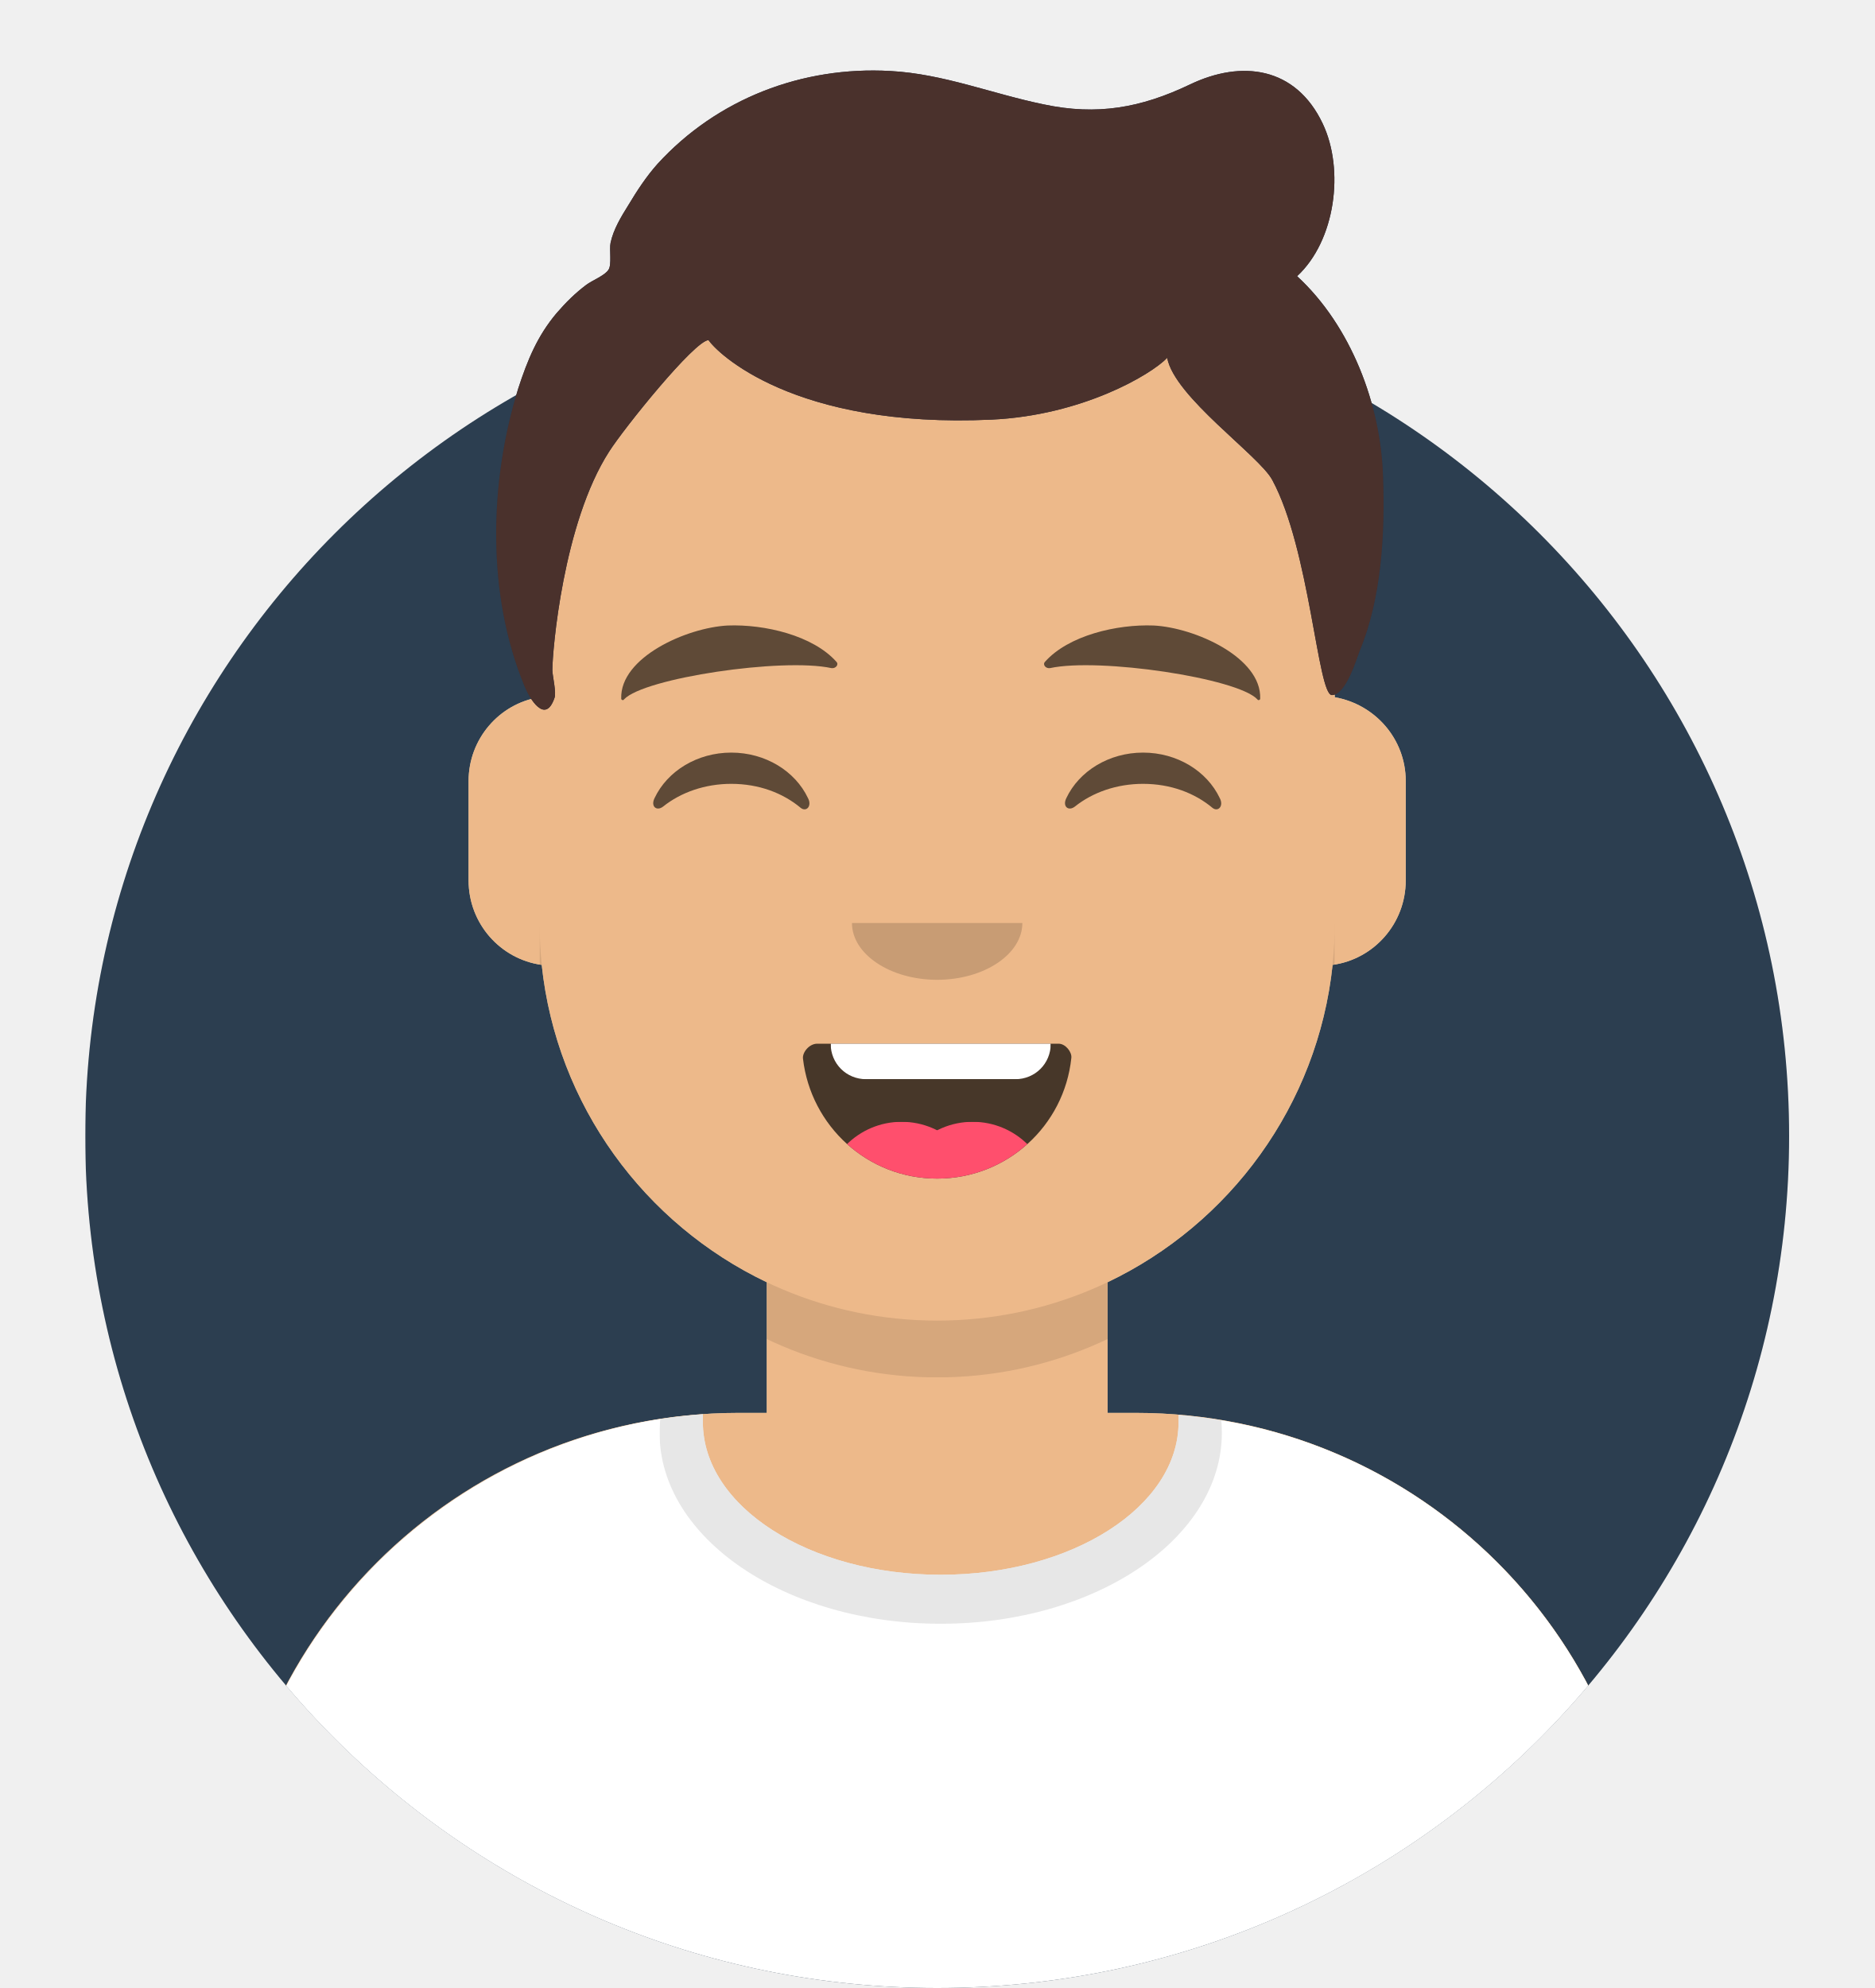
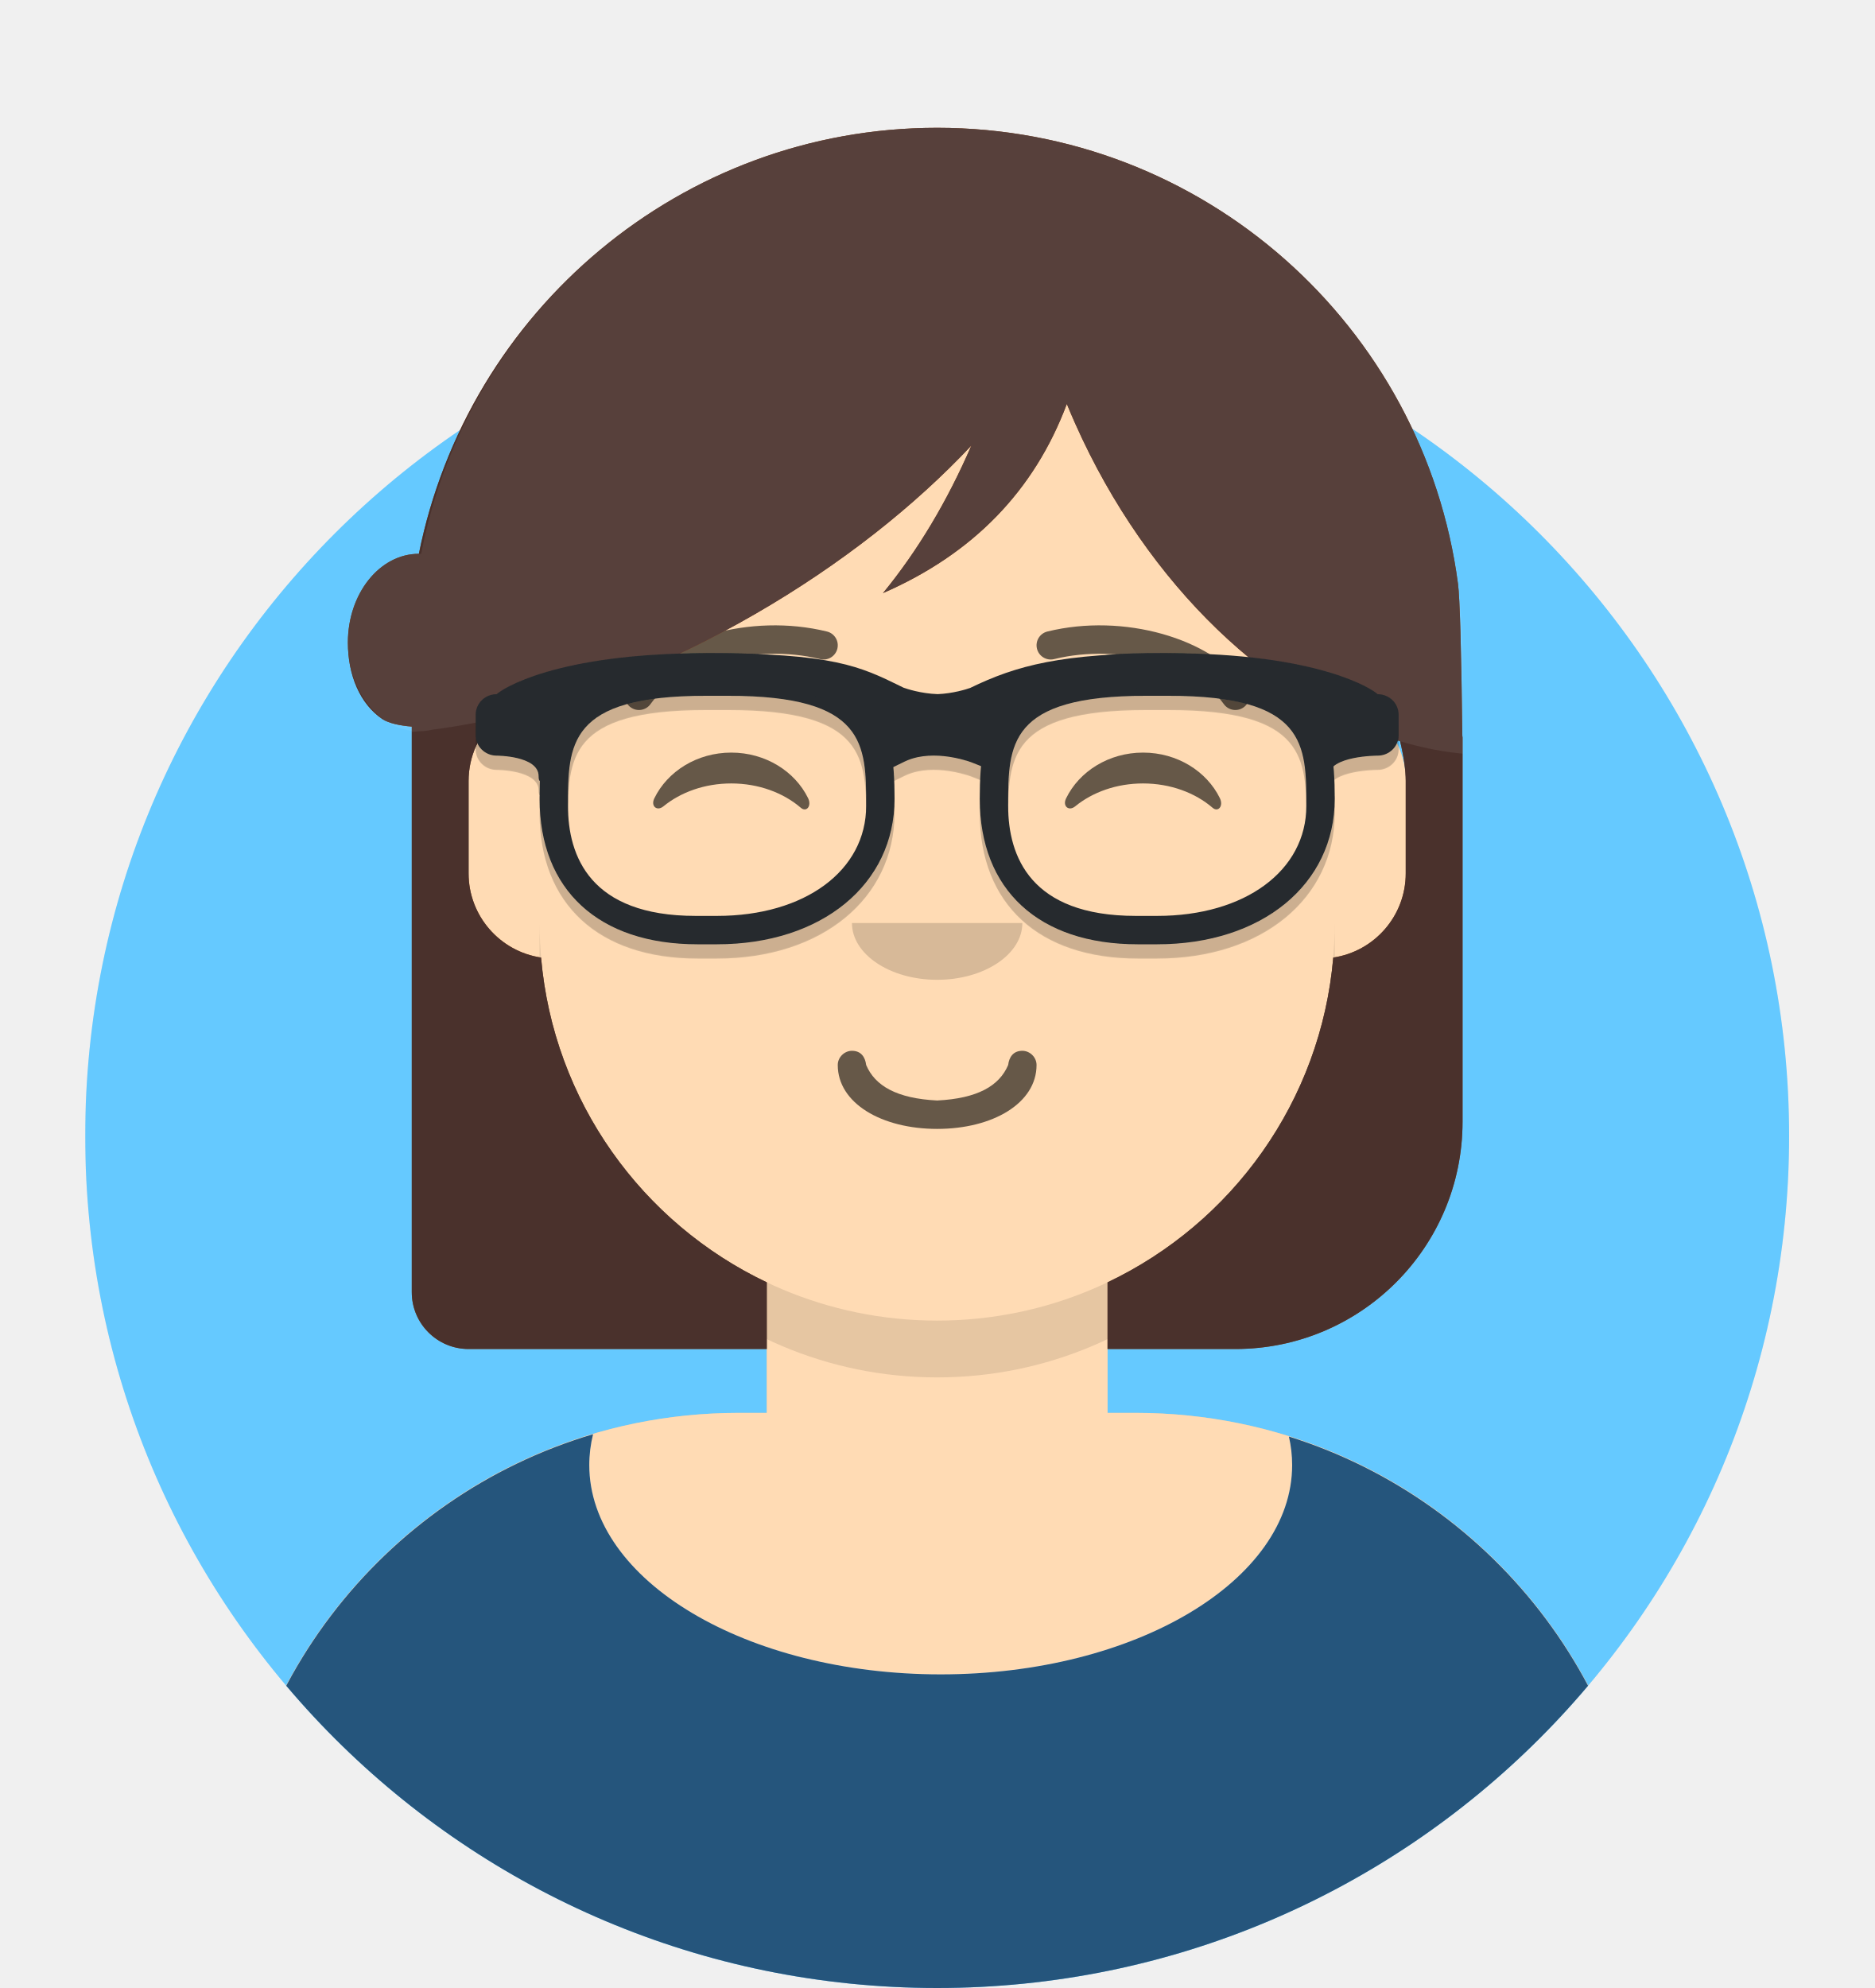
- <svg xmlns="http://www.w3.org/2000/svg" version="1.1" id="Layer_1" x="0px" y="0px" viewBox="0 0 264 280" style="enable-background:new 0 0 264 280;" xml:space="preserve">
-   <style type="text/css">
- 	.st0{fill-rule:evenodd;clip-rule:evenodd;fill:#E6E6E6;}
- 	.st1{filter:url(#Adobe_OpacityMaskFilter);}
- 	.st2{fill-rule:evenodd;clip-rule:evenodd;fill:#FFFFFF;}
- 	.st3{mask:url(#mask-2_1_);}
- 	.st4{fill-rule:evenodd;clip-rule:evenodd;fill:#2C3E50;}
- 	.st5{filter:url(#Adobe_OpacityMaskFilter_1_);}
- 	.st6{mask:url(#mask-4_1_);}
- 	.st7{fill-rule:evenodd;clip-rule:evenodd;fill:#D0C6AC;}
- 	.st8{filter:url(#Adobe_OpacityMaskFilter_2_);}
- 	.st9{mask:url(#mask-6_1_);}
- 	.st10{fill-rule:evenodd;clip-rule:evenodd;fill:#EDB98A;}
- 	.st11{filter:url(#Adobe_OpacityMaskFilter_3_);}
- 	.st12{mask:url(#mask-6_2_);fill-rule:evenodd;clip-rule:evenodd;fill-opacity:0.1;}
- 	.st13{filter:url(#Adobe_OpacityMaskFilter_4_);}
- 	.st14{mask:url(#react-mask-952_1_);}
- 	.st15{filter:url(#Adobe_OpacityMaskFilter_5_);}
- 	.st16{opacity:0.6;mask:url(#react-mask-952_2_);}
- 	.st17{fill-rule:evenodd;clip-rule:evenodd;fill-opacity:0.16;}
- 	.st18{fill-rule:evenodd;clip-rule:evenodd;fill-opacity:0.7;}
- 	.st19{filter:url(#Adobe_OpacityMaskFilter_6_);}
- 	.st20{mask:url(#react-mask-934_1_);fill-rule:evenodd;clip-rule:evenodd;fill:#FFFFFF;}
- 	.st21{filter:url(#Adobe_OpacityMaskFilter_7_);}
- 	.st22{mask:url(#react-mask-934_2_);}
- 	.st23{fill-rule:evenodd;clip-rule:evenodd;fill:#FF4F6D;}
- 	.st24{fill-rule:evenodd;clip-rule:evenodd;fill-opacity:0.6;}
- 	.st25{filter:url(#Adobe_OpacityMaskFilter_8_);}
- 	.st26{mask:url(#react-mask-925_1_);}
- 	.st27{fill-rule:evenodd;clip-rule:evenodd;fill:#28354B;}
- 	.st28{filter:url(#Adobe_OpacityMaskFilter_9_);}
- 	.st29{mask:url(#react-mask-924_1_);}
- 	.st30{fill-rule:evenodd;clip-rule:evenodd;fill:#4A312C;}
- </style>
-   <g>
-     <g transform="translate(-825, -1100)">
+ <svg xmlns="http://www.w3.org/2000/svg" xmlns:xlink="http://www.w3.org/1999/xlink" width="264px" height="280px" viewBox="0 0 264 280" version="1.1">
+   <defs>
+     <circle id="path-1" cx="120" cy="120" r="120" />
+     <path d="M12,160 C12,226.274 65.726,280 132,280 C198.274,280 252,226.274 252,160 L264,160 L264,-1.42108547e-14 L-3.19744231e-14,-1.42108547e-14 L-3.19744231e-14,160 L12,160 Z" id="path-3" />
+     <path d="M124,144.611 L124,163 L128,163 L128,163 C167.765,163 200,195.235 200,235 L200,244 L0,244 L0,235 C-4.86974701e-15,195.235 32.235,163 72,163 L72,163 L76,163 L76,144.611 C58.763,136.422 46.372,119.687 44.305,99.881 C38.48,99.058 34,94.052 34,88 L34,74 C34,68.054 38.325,63.118 44,62.166 L44,56 L44,56 C44,25.072 69.072,5.68137151e-15 100,0 L100,0 L100,0 C130.928,-5.68137151e-15 156,25.072 156,56 L156,62.166 C161.675,63.118 166,68.054 166,74 L166,88 C166,94.052 161.52,99.058 155.695,99.881 C153.628,119.687 141.237,136.422 124,144.611 Z" id="path-5" />
+   </defs>
+   <g id="Avataaar" stroke="none" stroke-width="1" fill="none" fill-rule="evenodd">
+     <g transform="translate(-825, -1100)" id="Avataaar/Circle">
      <g transform="translate(825, 1100)">
-         <g id="Circle" transform="translate(12, 40)">
-           <g id="Circle-Background">
-             <circle class="st0" cx="120" cy="120" r="120" />
-           </g>
-           <defs>
-             <filter id="Adobe_OpacityMaskFilter" filterUnits="userSpaceOnUse" x="0" y="0" width="240" height="240">
-               <feColorMatrix type="matrix" values="1 0 0 0 0  0 1 0 0 0  0 0 1 0 0  0 0 0 1 0" />
-             </filter>
-           </defs>
-           <mask maskUnits="userSpaceOnUse" x="0" y="0" width="240" height="240" id="mask-2_1_">
-             <g class="st1">
-               <circle id="path-1_1_" class="st2" cx="120" cy="120" r="120" />
-             </g>
+         <g id="Circle" stroke-width="1" fill-rule="evenodd" transform="translate(12, 40)">
+           <mask id="mask-2" fill="white">
+             <use xlink:href="#path-1" />
          </mask>
-           <g class="st3">
-             <rect class="st4" width="240" height="240" />
+           <use id="Circle-Background" fill="#E6E6E6" xlink:href="#path-1" />
+           <g id="Color/Palette/Blue-01" mask="url(#mask-2)" fill="#65C9FF">
+             <rect id="🖍Color" x="0" y="0" width="240" height="240" />
          </g>
        </g>
-         <g id="Mask">
- 			</g>
-         <defs>
-           <filter id="Adobe_OpacityMaskFilter_1_" filterUnits="userSpaceOnUse" x="-1" y="0" width="265" height="280">
-             <feColorMatrix type="matrix" values="1 0 0 0 0  0 1 0 0 0  0 0 1 0 0  0 0 0 1 0" />
-           </filter>
-         </defs>
-         <mask maskUnits="userSpaceOnUse" x="-1" y="0" width="265" height="280" id="mask-4_1_">
-           <g class="st5">
-             <path id="path-3_1_" class="st2" d="M12,160c0,66.3,53.7,120,120,120s120-53.7,120-120h12V0H0v160H12z" />
-           </g>
+         <mask id="mask-4" fill="white">
+           <use xlink:href="#path-3" />
        </mask>
-         <g id="Avataaar" class="st6">
+         <g id="Mask" />
+         <g id="Avataaar" stroke-width="1" fill-rule="evenodd" mask="url(#mask-4)">
          <g id="Body" transform="translate(32, 36)">
-             <g>
-               <path class="st7" d="M124,144.6V163h4l0,0c39.8,0,72,32.2,72,72v9H0v-9c0-39.8,32.2-72,72-72l0,0h4v-18.4        c-17.2-8.2-29.6-24.9-31.7-44.7C38.5,99.1,34,94.1,34,88V74c0-5.9,4.3-10.9,10-11.8V56l0,0c0-30.9,25.1-56,56-56l0,0l0,0        c30.9,0,56,25.1,56,56v6.2c5.7,1,10,5.9,10,11.8v14c0,6.1-4.5,11.1-10.3,11.9C153.6,119.7,141.2,136.4,124,144.6z" />
-             </g>
-             <defs>
-               <filter id="Adobe_OpacityMaskFilter_2_" filterUnits="userSpaceOnUse" x="-32" y="0" width="264" height="244">
-                 <feColorMatrix type="matrix" values="1 0 0 0 0  0 1 0 0 0  0 0 1 0 0  0 0 0 1 0" />
-               </filter>
-             </defs>
-             <mask maskUnits="userSpaceOnUse" x="-32" y="0" width="264" height="244" id="mask-6_1_">
-               <g class="st8">
-                 <path id="path-5_1_" class="st2" d="M124,144.6V163h4l0,0c39.8,0,72,32.2,72,72v9H0v-9c0-39.8,32.2-72,72-72l0,0h4v-18.4         c-17.2-8.2-29.6-24.9-31.7-44.7C38.5,99.1,34,94.1,34,88V74c0-5.9,4.3-10.9,10-11.8V56l0,0c0-30.9,25.1-56,56-56l0,0l0,0         c30.9,0,56,25.1,56,56v6.2c5.7,1,10,5.9,10,11.8v14c0,6.1-4.5,11.1-10.3,11.9C153.6,119.7,141.2,136.4,124,144.6z" />
-               </g>
+             <mask id="mask-6" fill="white">
+               <use xlink:href="#path-5" />
            </mask>
-             <g class="st9">
-               <g id="Color" transform="translate(-32, 0)">
-                 <rect class="st10" width="264" height="244" />
+             <use fill="#D0C6AC" xlink:href="#path-5" />
+             <g id="Skin/👶🏽-03-Brown" mask="url(#mask-6)" fill="#FFDBB4">
+               <g transform="translate(-32, 0)" id="Color">
+                 <rect x="0" y="0" width="264" height="244" />
              </g>
            </g>
+             <path d="M156,79 L156,102 C156,132.928 130.928,158 100,158 C69.072,158 44,132.928 44,102 L44,79 L44,94 C44,124.928 69.072,150 100,150 C130.928,150 156,124.928 156,94 L156,79 Z" id="Neck-Shadow" fill-opacity="0.1" fill="#000000" mask="url(#mask-6)" />
+           </g>
+           <g id="Clothing/Shirt-Scoop-Neck" transform="translate(0, 170)">
            <defs>
-               <filter id="Adobe_OpacityMaskFilter_3_" filterUnits="userSpaceOnUse" x="44" y="79" width="112" height="79">
-                 <feColorMatrix type="matrix" values="1 0 0 0 0  0 1 0 0 0  0 0 1 0 0  0 0 0 1 0" />
-               </filter>
+               <path d="M181.544,32.33 C210.784,41.488 232,68.792 232,101.052 L232,110 L32,110 L32,101.052 C32,68.397 53.739,40.82 83.534,32.002 C83.182,33.42 83,34.871 83,36.348 C83,52.629 105.162,65.828 132.5,65.828 C159.838,65.828 182,52.629 182,36.348 C182,34.985 181.845,33.644 181.544,32.33 Z" id="react-path-26" />
            </defs>
-             <mask maskUnits="userSpaceOnUse" x="44" y="79" width="112" height="79" id="mask-6_2_">
-               <g class="st11">
-                 <path id="path-5_2_" class="st2" d="M124,144.6V163h4l0,0c39.8,0,72,32.2,72,72v9H0v-9c0-39.8,32.2-72,72-72l0,0h4v-18.4         c-17.2-8.2-29.6-24.9-31.7-44.7C38.5,99.1,34,94.1,34,88V74c0-5.9,4.3-10.9,10-11.8V56l0,0c0-30.9,25.1-56,56-56l0,0l0,0         c30.9,0,56,25.1,56,56v6.2c5.7,1,10,5.9,10,11.8v14c0,6.1-4.5,11.1-10.3,11.9C153.6,119.7,141.2,136.4,124,144.6z" />
-               </g>
+             <mask id="react-mask-27" fill="white">
+               <use xlink:href="#react-path-26" />
            </mask>
-             <path id="Neck-Shadow" class="st12" d="M156,79v23c0,30.9-25.1,56-56,56s-56-25.1-56-56V79v15c0,30.9,25.1,56,56,56       s56-25.1,56-56V79z" />
+             <use id="Clothes" fill="#E6E6E6" fill-rule="evenodd" xlink:href="#react-path-26" />
+             <g id="Color/Palette/Gray-01" mask="url(#react-mask-27)" fill-rule="evenodd" fill="#25557C">
+               <rect id="🖍Color" x="0" y="0" width="264" height="110" />
+             </g>
          </g>
-           <g transform="translate(0, 170)">
-             <g id="Clothes">
-               <path class="st0" d="M166,29.3c37,3,66,34,66,71.8v8.9H32v-8.9C32,63,61.6,31.8,99,29.2c0,0.4,0,0.7,0,1.1        c0,11.9,15,21.5,33.5,21.5S166,42.2,166,30.3C166,30,166,29.6,166,29.3z" />
+           <g id="Face" transform="translate(76, 82)" fill="#000000">
+             <g id="Mouth/Twinkle" transform="translate(2, 52)" fill-opacity="0.6" fill-rule="nonzero" fill="#000000">
+               <path d="M40,16 C40,21.372 46.158,25 54,25 C61.842,25 68,21.372 68,16 C68,14.895 67.05,14 66,14 C64.707,14 64.13,14.905 64,16 C62.758,18.938 59.683,20.716 54,21 C48.317,20.716 45.242,18.938 44,16 C43.87,14.905 43.293,14 42,14 C40.95,14 40,14.895 40,16 Z" id="Mouth" />
            </g>
-             <defs>
-               <filter id="Adobe_OpacityMaskFilter_4_" filterUnits="userSpaceOnUse" x="0" y="0" width="264" height="110">
-                 <feColorMatrix type="matrix" values="1 0 0 0 0  0 1 0 0 0  0 0 1 0 0  0 0 0 1 0" />
-               </filter>
-             </defs>
-             <mask maskUnits="userSpaceOnUse" x="0" y="0" width="264" height="110" id="react-mask-952_1_">
-               <g class="st13">
-                 <path id="react-path-951_1_" class="st2" d="M166,29.3c37,3,66,34,66,71.8v8.9H32v-8.9C32,63,61.6,31.8,99,29.2         c0,0.4,0,0.7,0,1.1c0,11.9,15,21.5,33.5,21.5S166,42.2,166,30.3C166,30,166,29.6,166,29.3z" />
-               </g>
-             </mask>
-             <g class="st14">
-               <rect class="st2" width="264" height="110" />
+             <g id="Nose/Default" transform="translate(28, 40)" fill-opacity="0.16">
+               <path d="M16,8 C16,12.418 21.373,16 28,16 L28,16 C34.627,16 40,12.418 40,8" id="Nose" />
            </g>
-             <defs>
-               <filter id="Adobe_OpacityMaskFilter_5_" filterUnits="userSpaceOnUse" x="92.9" y="4.9" width="79.3" height="53.8">
-                 <feColorMatrix type="matrix" values="1 0 0 0 0  0 1 0 0 0  0 0 1 0 0  0 0 0 1 0" />
-               </filter>
-             </defs>
-             <mask maskUnits="userSpaceOnUse" x="92.9" y="4.9" width="79.3" height="53.8" id="react-mask-952_2_">
-               <g class="st15">
-                 <path id="react-path-951_2_" class="st2" d="M166,29.3c37,3,66,34,66,71.8v8.9H32v-8.9C32,63,61.6,31.8,99,29.2         c0,0.4,0,0.7,0,1.1c0,11.9,15,21.5,33.5,21.5S166,42.2,166,30.3C166,30,166,29.6,166,29.3z" />
-               </g>
-             </mask>
-             <g id="Shadowy" class="st16">
-               <g transform="translate(92, 4)">
-                 <ellipse class="st17" cx="40.5" cy="27.8" rx="39.6" ry="26.9" />
+             <g id="Eyes/Happy-😁" transform="translate(0, 8)" fill-opacity="0.6">
+               <path d="M16.16,22.447 C18.007,18.649 22.164,16 26.998,16 C31.814,16 35.959,18.63 37.815,22.407 C38.367,23.529 37.582,24.447 36.791,23.767 C34.34,21.66 30.859,20.344 26.998,20.344 C23.257,20.344 19.874,21.579 17.438,23.572 C16.547,24.3 15.62,23.558 16.16,22.447 Z" id="Squint" />
+               <path d="M74.16,22.447 C76.007,18.649 80.164,16 84.998,16 C89.814,16 93.959,18.63 95.815,22.407 C96.367,23.529 95.582,24.447 94.791,23.767 C92.34,21.66 88.859,20.344 84.998,20.344 C81.257,20.344 77.874,21.579 75.438,23.572 C74.547,24.3 73.62,23.558 74.16,22.447 Z" id="Squint" />
+             </g>
+             <g id="Eyebrow/Outline/Default" fill-opacity="0.6">
+               <g id="I-Browse" transform="translate(12, 6)">
+                 <path d="M3.63,11.159 C7.545,5.65 18.278,2.561 27.523,4.831 C28.596,5.095 29.679,4.439 29.942,3.366 C30.206,2.293 29.55,1.21 28.477,0.947 C17.74,-1.69 5.312,1.887 0.37,8.841 C-0.27,9.742 -0.059,10.99 0.841,11.63 C1.742,12.27 2.99,12.059 3.63,11.159 Z" id="Eyebrow" fill-rule="nonzero" />
+                 <path d="M61.63,11.159 C65.545,5.65 76.278,2.561 85.523,4.831 C86.596,5.095 87.679,4.439 87.942,3.366 C88.206,2.293 87.55,1.21 86.477,0.947 C75.74,-1.69 63.312,1.887 58.37,8.841 C57.73,9.742 57.941,10.99 58.841,11.63 C59.742,12.27 60.99,12.059 61.63,11.159 Z" id="Eyebrow" fill-rule="nonzero" transform="translate(73.00015, 6.039198) scale(-1, 1) translate(-73.00015, -6.039198) " />
              </g>
            </g>
          </g>
-           <g id="Face" transform="translate(76, 82)">
-             <g transform="translate(2, 52)">
-               <g id="Mouth">
-                 <path class="st18" d="M35.1,15.1C36.2,24.6,44.2,32,54,32c9.8,0,17.9-7.4,18.9-17c0.1-0.8-0.8-2-1.8-2c-14.9,0-26.3,0-34,0         C36,13,35,14.2,35.1,15.1z" />
-               </g>
-               <defs>
-                 <filter id="Adobe_OpacityMaskFilter_6_" filterUnits="userSpaceOnUse" x="39" y="2" width="31" height="16">
-                   <feColorMatrix type="matrix" values="1 0 0 0 0  0 1 0 0 0  0 0 1 0 0  0 0 0 1 0" />
-                 </filter>
-               </defs>
-               <mask maskUnits="userSpaceOnUse" x="39" y="2" width="31" height="16" id="react-mask-934_1_">
-                 <g class="st19">
-                   <path id="react-path-933_1_" class="st2" d="M35.1,15.1C36.2,24.6,44.2,32,54,32c9.8,0,17.9-7.4,18.9-17          c0.1-0.8-0.8-2-1.8-2c-14.9,0-26.3,0-34,0C36,13,35,14.2,35.1,15.1z" />
+           <g id="Top" stroke-width="1" fill-rule="evenodd">
+             <defs>
+               <rect id="react-path-9" x="0" y="0" width="264" height="280" />
+               <path d="M59,102.34 C59,118.921 59,145.474 59,182 C59,186.418 62.582,190 67,190 L109,190 L109,180.611 C91.469,172.283 78.952,155.115 77.209,134.867 C71.431,134.002 67,129.019 67,123 L67,110 C67,106.509 68.49,103.367 70.869,101.174 C82.409,98.555 94.971,93.638 107.342,86.495 C119.473,79.491 129.844,71.258 137.821,62.752 C134.394,70.66 130.245,77.588 125.372,83.535 C138.047,78.012 146.678,69.132 151.264,56.896 C151.641,57.818 152.035,58.739 152.444,59.658 C162.7,82.693 180.318,99.019 198.206,104.403 C198.719,106.513 199,108.484 199,110 L199,123 C199,129.019 194.569,134.002 188.791,134.867 C187.048,155.115 174.531,172.283 157,180.611 L157,190 L175,190 C192.673,190 207,175.673 207,158 C207,133.944 207,115.903 207,103.875 C207,103.808 206.991,103.721 206.972,103.615 C206.828,91.354 206.624,84.224 206.36,82.226 C201.577,45.976 170.556,18 133,18 C96.915,18 66.863,43.828 60,78 C54.477,78 50,83.596 50,90.5 C50,95.051 51.695,99.143 54.853,101.273 C55.758,101.883 57.324,102.198 59,102.34 Z" id="react-path-10" />
+             </defs>
+             <mask id="react-mask-7" fill="white">
+               <use xlink:href="#react-path-9" />
+             </mask>
+             <g id="Mask" />
+             <g id="Top/Long-Hair/Long-but-not-too-long" mask="url(#react-mask-7)">
+               <g transform="translate(-1, 0)">
+                 <g id="Behind" stroke-width="1" fill-rule="evenodd">
+                   <mask id="react-mask-8" fill="white">
+                     <use xlink:href="#react-path-10" />
+                   </mask>
+                   <use id="Combined-Shape" fill="#944F23" xlink:href="#react-path-10" />
+                   <g id="Skin/👶🏽-03-Brown" mask="url(#react-mask-8)" fill="#4A312C">
+                     <g transform="translate(0, 0) " id="Color">
+                       <rect x="0" y="0" width="264" height="280" />
+                     </g>
+                   </g>
                </g>
-               </mask>
-               <path id="Teeth" class="st20" d="M44,2h21c2.8,0,5,2.2,5,5v6c0,2.8-2.2,5-5,5H44c-2.8,0-5-2.2-5-5V7C39,4.2,41.2,2,44,2z" />
-               <defs>
-                 <filter id="Adobe_OpacityMaskFilter_7_" filterUnits="userSpaceOnUse" x="38" y="24" width="32" height="22">
-                   <feColorMatrix type="matrix" values="1 0 0 0 0  0 1 0 0 0  0 0 1 0 0  0 0 0 1 0" />
-                 </filter>
-               </defs>
-               <mask maskUnits="userSpaceOnUse" x="38" y="24" width="32" height="22" id="react-mask-934_2_">
-                 <g class="st21">
-                   <path id="react-path-933_2_" class="st2" d="M35.1,15.1C36.2,24.6,44.2,32,54,32c9.8,0,17.9-7.4,18.9-17          c0.1-0.8-0.8-2-1.8-2c-14.9,0-26.3,0-34,0C36,13,35,14.2,35.1,15.1z" />
+                 <g id="Top" opacity="0.44" stroke-width="1" fill-rule="evenodd" transform="translate(50, 18)" fill-opacity="0.16">
+                   <path d="M11.899,84.775 C25.711,83.015 41.679,77.538 57.342,68.495 C69.473,61.491 79.844,53.258 87.821,44.752 C84.394,52.66 80.245,59.588 75.372,65.535 C88.047,60.012 96.678,51.132 101.264,38.896 C101.641,39.818 102.035,40.739 102.444,41.658 C114.382,68.471 136.296,86.194 157,88.151 L157,88.151 L157,74 C157,33.131 123.869,-7.50752664e-15 83,0 C46.915,6.62868839e-15 16.863,25.828 10.321,60.006 C10.215,60.002 10.107,60 10,60 C4.477,60 0,65.596 0,72.5 C0,78.982 3.947,84.311 9,84.938 L9,85.093 C9.316,85.064 9.634,85.033 9.953,85 C9.968,85 9.984,85 10,85 C10.649,85 11.284,84.923 11.899,84.775 Z" id="Combined-Shape" fill="#FFFFFF" />
                </g>
-               </mask>
-               <g id="Tongue" class="st22">
-                 <g transform="translate(38, 24)">
-                   <circle class="st23" cx="11" cy="11" r="11" />
-                   <circle class="st23" cx="21" cy="11" r="11" />
-                 </g>
-               </g>
-             </g>
-             <g transform="translate(28, 40)">
-               <path id="Nose" class="st17" d="M16,8c0,4.4,5.4,8,12,8l0,0c6.6,0,12-3.6,12-8" />
-             </g>
-             <g transform="translate(0, 8)">
-               <path id="Squint" class="st24" d="M16.2,22.4C18,18.6,22.2,16,27,16c4.8,0,9,2.6,10.8,6.4c0.6,1.1-0.2,2-1,1.4        c-2.5-2.1-5.9-3.4-9.8-3.4c-3.7,0-7.1,1.2-9.6,3.2C16.5,24.3,15.6,23.6,16.2,22.4z" />
-               <path class="st24" d="M74.2,22.4C76,18.6,80.2,16,85,16c4.8,0,9,2.6,10.8,6.4c0.6,1.1-0.2,2-1,1.4c-2.5-2.1-5.9-3.4-9.8-3.4        c-3.7,0-7.1,1.2-9.6,3.2C74.5,24.3,73.6,23.6,74.2,22.4z" />
-             </g>
-             <g>
-               <path id="Eyebrow" class="st24" d="M26.5,6.1c-5.8,0.3-15.2,4.5-15,10.3c0,0.2,0.3,0.3,0.4,0.1c2.8-3,22.3-5.9,29.2-4.4        c0.6,0.1,1.1-0.5,0.7-0.9C38.5,7.5,31.7,5.9,26.5,6.1" />
-               <path class="st24" d="M86.5,6.1c5.8,0.3,15.2,4.5,15,10.3c0,0.2-0.3,0.3-0.4,0.1c-2.8-3-22.3-5.9-29.2-4.4        c-0.6,0.1-1.1-0.5-0.7-0.9C74.5,7.5,81.3,5.9,86.5,6.1" />
-             </g>
-           </g>
-           <g id="Top">
-             <defs>
-               <filter id="Adobe_OpacityMaskFilter_8_" filterUnits="userSpaceOnUse" x="-1" y="0" width="264" height="280">
-                 <feColorMatrix type="matrix" values="1 0 0 0 0  0 1 0 0 0  0 0 1 0 0  0 0 0 1 0" />
-               </filter>
-             </defs>
-             <mask maskUnits="userSpaceOnUse" x="-1" y="0" width="264" height="280" id="react-mask-925_1_">
-               <g class="st25">
-                 <rect id="react-path-927_1_" class="st2" width="264" height="280" />
-               </g>
-             </mask>
-             <g class="st26">
-               <g transform="translate(-1, 0)">
-                 <g id="Short-Hair">
-                   <path class="st27" d="M183.7,38.9c5.4-5,6.7-15,3.6-21.5c-3.8-8-11.4-9-18.7-5.5c-6.9,3.3-13.1,4.4-20.6,2.8          c-7.3-1.5-14.1-4.3-21.6-4.7C114,9.3,102,13.9,93.6,23.1c-1.6,1.8-2.9,3.8-4.1,5.8c-1,1.6-2.1,3.4-2.5,5.3          c-0.2,0.9,0.2,3.1-0.3,3.8c-0.5,0.8-2.3,1.5-3.1,2.1c-1.6,1.2-2.9,2.5-4.2,4c-2.7,3.2-4.1,6.6-5.4,10.6          c-4.1,13.2-4.5,29,0.9,42c0.7,1.7,2.9,5.4,4.2,1.6c0.3-0.7-0.3-3.2-0.3-3.9c0-2.7,1.5-20.7,8-30.8c2.1-3.3,12-15.6,14-15.7          c1.1,1.7,11.9,12.5,39.9,11.2c12.7-0.6,22.4-6.3,24.7-8.7c1,5.5,13,13.8,14.8,17.2c5.3,9.8,6.4,30.3,8.4,30.3          s3.5-5.2,3.9-6.2c3.1-7.4,3.6-16.6,3.3-24.6C195.5,57,191.3,45.9,183.7,38.9z" />
-                 </g>
-                 <defs>
-                   <filter id="Adobe_OpacityMaskFilter_9_" filterUnits="userSpaceOnUse" x="0" y="0" width="264" height="280">
-                     <feColorMatrix type="matrix" values="1 0 0 0 0  0 1 0 0 0  0 0 1 0 0  0 0 0 1 0" />
-                   </filter>
-                 </defs>
-                 <mask maskUnits="userSpaceOnUse" x="0" y="0" width="264" height="280" id="react-mask-924_1_">
-                   <g class="st28">
-                     <path id="react-path-926_1_" class="st2" d="M183.7,38.9c5.4-5,6.7-15,3.6-21.5c-3.8-8-11.4-9-18.7-5.5           c-6.9,3.3-13.1,4.4-20.6,2.8c-7.3-1.5-14.1-4.3-21.6-4.7C114,9.3,102,13.9,93.6,23.1c-1.6,1.8-2.9,3.8-4.1,5.8           c-1,1.6-2.1,3.4-2.5,5.3c-0.2,0.9,0.2,3.1-0.3,3.8c-0.5,0.8-2.3,1.5-3.1,2.1c-1.6,1.2-2.9,2.5-4.2,4           c-2.7,3.2-4.1,6.6-5.4,10.6c-4.1,13.2-4.5,29,0.9,42c0.7,1.7,2.9,5.4,4.2,1.6c0.3-0.7-0.3-3.2-0.3-3.9           c0-2.7,1.5-20.7,8-30.8c2.1-3.3,12-15.6,14-15.7c1.1,1.7,11.9,12.5,39.9,11.2c12.7-0.6,22.4-6.3,24.7-8.7           c1,5.5,13,13.8,14.8,17.2c5.3,9.8,6.4,30.3,8.4,30.3s3.5-5.2,3.9-6.2c3.1-7.4,3.6-16.6,3.3-24.6           C195.5,57,191.3,45.9,183.7,38.9z" />
-                   </g>
-                 </mask>
-                 <g class="st29">
-                   <g transform="translate(0, 0) ">
-                     <rect class="st30" width="264" height="280" />
+                 <g id="Top/_Resources/Prescription-02" fill="none" transform="translate(62, 85)" stroke-width="1">
+                   <defs>
+                     <filter x="-0.8%" y="-2.4%" width="101.5%" height="109.8%" filterUnits="objectBoundingBox" id="react-filter-19">
+                       <feOffset dx="0" dy="2" in="SourceAlpha" result="shadowOffsetOuter1" />
+                       <feColorMatrix values="0 0 0 0 0   0 0 0 0 0   0 0 0 0 0  0 0 0 0.2 0" type="matrix" in="shadowOffsetOuter1" result="shadowMatrixOuter1" />
+                       <feMerge>
+                         <feMergeNode in="shadowMatrixOuter1" />
+                         <feMergeNode in="SourceGraphic" />
+                       </feMerge>
+                     </filter>
+                   </defs>
+                   <g id="Wayfarers" filter="url(#react-filter-19)" transform="translate(6, 7)" fill="#252C2F">
+                     <path d="M34,41 L31.242,41 C17.315,41 9,33.336 9,20.5 C9,10.127 10.817,0 32.53,0 L35.47,0 C57.183,0 59,10.127 59,20.5 C59,32.569 48.721,41 34,41 Z M32.385,6 C13,6 13,12.841 13,21.502 C13,28.572 16.116,37 30.971,37 L34,37 C46.365,37 55,30.627 55,21.502 C55,12.841 55,6 35.615,6 L32.385,6 Z" id="Left" fill-rule="nonzero" />
+                     <path d="M96,41 L93.242,41 C79.315,41 71,33.336 71,20.5 C71,10.127 72.817,0 94.53,0 L97.47,0 C119.183,0 121,10.127 121,20.5 C121,32.569 110.721,41 96,41 Z M94.385,6 C75,6 75,12.841 75,21.502 C75,28.572 78.119,37 92.971,37 L96,37 C108.365,37 117,30.627 117,21.502 C117,12.841 117,6 97.615,6 L94.385,6 Z" id="Right" fill-rule="nonzero" />
+                     <path d="M2.955,5.772 C3.646,5.096 11.21,0 32.5,0 C50.351,0 54.13,1.853 59.85,4.652 L60.269,4.859 C60.667,4.999 62.7,5.69 65.079,5.766 C67.246,5.673 69.1,5.085 69.642,4.897 C76.17,1.722 82.561,0 97.5,0 C118.79,0 126.354,5.096 127.045,5.772 C128.679,5.772 130,7.062 130,8.657 L130,11.543 C130,13.139 128.679,14.429 127.045,14.429 C127.045,14.429 120.144,14.429 120.144,17.315 C120.144,20.2 118.182,13.139 118.182,11.543 L118.182,8.732 C114.579,7.353 108.128,4.786 97.5,4.786 C85.658,4.786 79.761,6.886 74.702,8.971 L74.759,9.108 L74.756,11.094 L72.539,16.444 L69.8,15.361 C69.556,15.264 69.028,15.09 68.296,14.91 C66.256,14.407 64.159,14.254 62.304,14.634 C61.624,14.774 60.992,14.984 60.413,15.267 L57.77,16.558 L55.127,11.396 L55.244,9.102 L55.325,8.907 C50.962,6.874 46.939,4.786 32.5,4.786 C21.872,4.786 15.422,7.352 11.818,8.731 L11.818,11.543 C11.818,13.139 8.864,20.2 8.864,17.315 C8.864,14.429 2.955,14.429 2.955,14.429 C1.324,14.429 0,13.139 0,11.543 L0,8.657 C0,7.062 1.324,5.772 2.955,5.772 Z" id="Stuff" fill-rule="nonzero" />
                  </g>
                </g>
              </g>
            </g>
          </g>
        </g>
      </g>
    </g>
  </g>
</svg>
